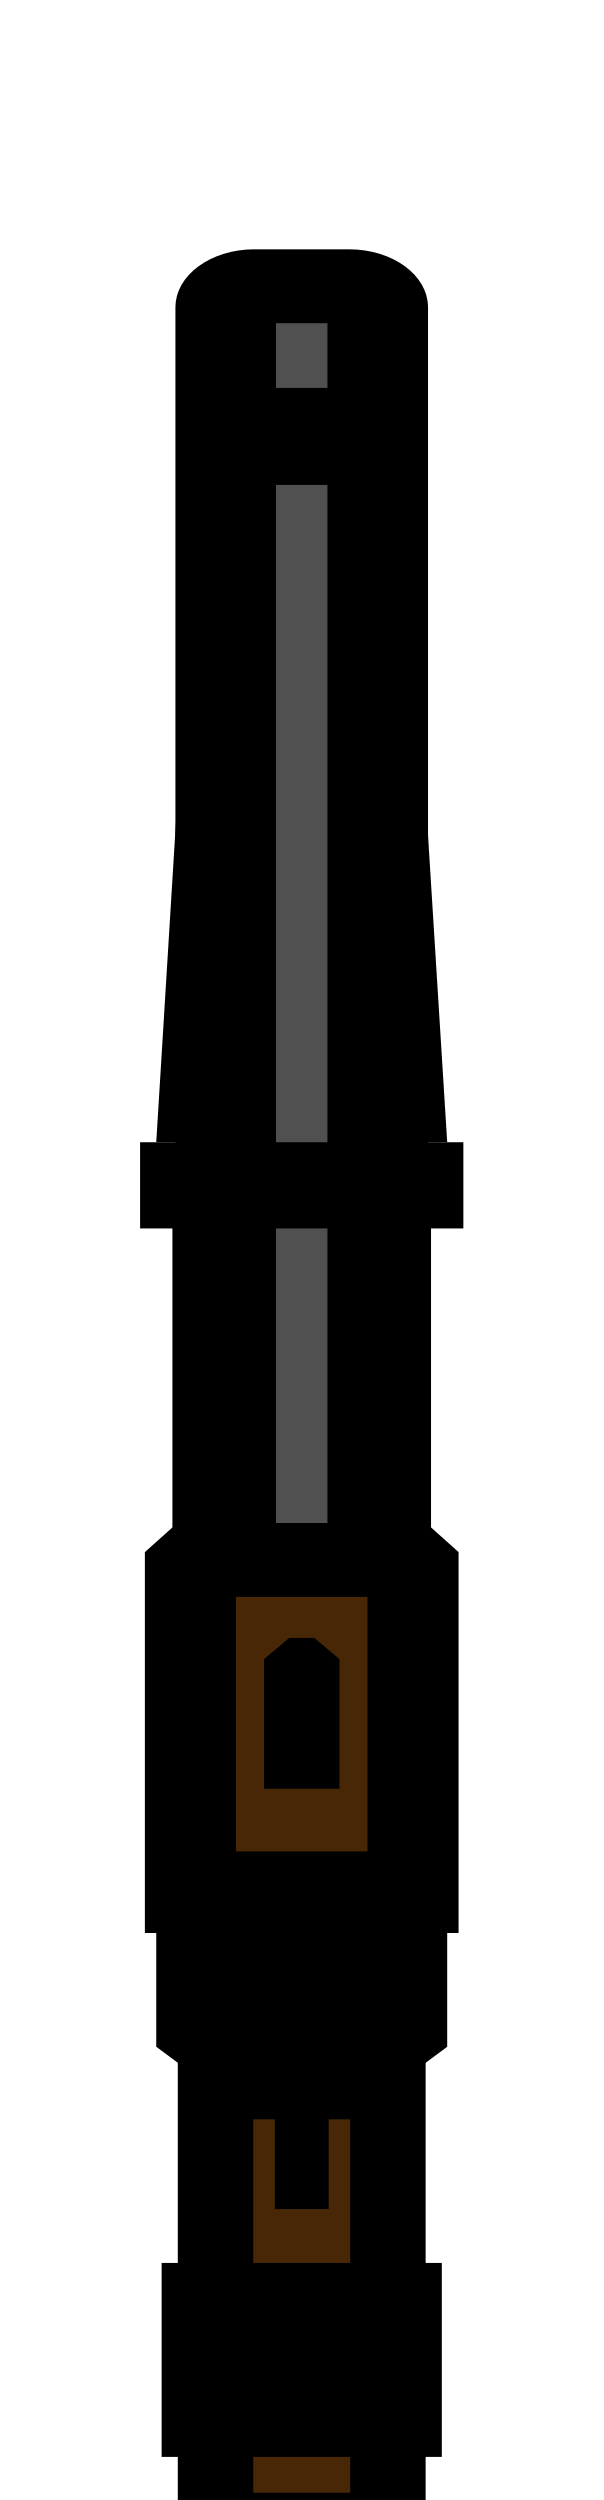
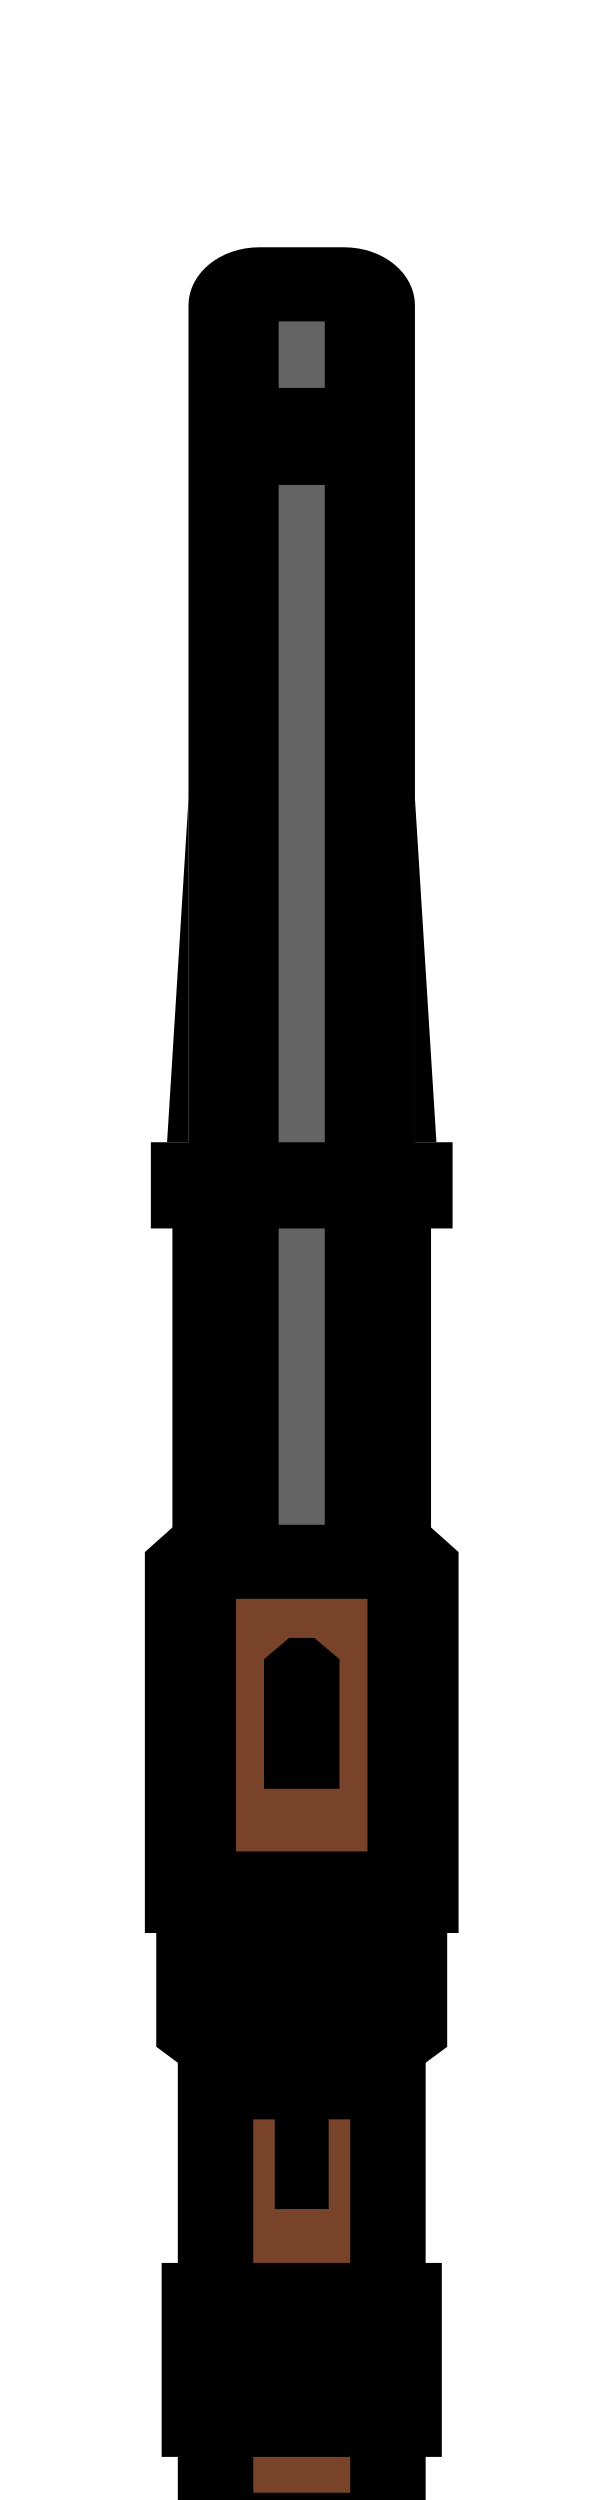
<svg xmlns="http://www.w3.org/2000/svg" width="56" height="232" version="1.1" id="svg854">
  <defs id="defs850">
    </defs>
  <rect style="fill:#000000;fill-opacity:1;stroke:none;stroke-width:4;stroke-linecap:round" id="rect1" width="24" height="30" x="16" y="112" />
-   <path style="fill:#472706;fill-opacity:1;stroke:#000000;stroke-width:10.994;stroke-linecap:round;stroke-dasharray:none;stroke-opacity:1" id="rect48" width="26.862" height="46.557" x="434.774" y="622.484" d="m 437.774,622.484 h 20.862 l 3,3 v 43.557 h -26.862 v -43.557 z" transform="matrix(0.7689833,0,0,0.6885936,-316.662,-285.1019)" />
-   <rect style="fill:#472706;fill-opacity:1;stroke:#000000;stroke-width:7;stroke-linecap:round;stroke-dasharray:none;stroke-opacity:1" id="rect48-7" width="16" height="41.647" x="20" y="193.177" />
+   <path style="fill:#784329;fill-opacity:1;stroke:#000000;stroke-width:10.994;stroke-linecap:round;stroke-dasharray:none;stroke-opacity:1" id="rect48" width="26.862" height="46.557" x="434.774" y="622.484" d="m 437.774,622.484 h 20.862 l 3,3 v 43.557 h -26.862 v -43.557 z" transform="matrix(0.7689833,0,0,0.6885936,-316.662,-285.1019)" />
+   <rect style="fill:#784329;fill-opacity:1;stroke:#000000;stroke-width:7;stroke-linecap:round;stroke-dasharray:none;stroke-opacity:1" id="rect48-7" width="16" height="41.647" x="20" y="193.177" />
  <path style="fill:#000000;fill-opacity:1;stroke:none;stroke-width:10.593;stroke-linecap:round;stroke-dasharray:none;stroke-opacity:1" id="rect49" width="38.366" height="34.194" x="423.022" y="655.918" d="m 423.022,655.918 h 38.366 v 31.194 l -3,3 h -32.366 l -3,-3 z" transform="matrix(0.7037484,0,0,0.5225872,-283.2009,-169.1361)" />
  <rect style="fill:#000000;fill-opacity:1;stroke:none;stroke-width:4.647;stroke-linecap:round;stroke-dasharray:none;stroke-opacity:1" id="rect50" width="5" height="10" x="25.5" y="195" />
-   <path style="fill:#505050;fill-opacity:1;stroke:#000000;stroke-width:10.549;stroke-linecap:round;stroke-dasharray:none;stroke-opacity:1" id="rect51" width="15.942" height="181.859" x="434.234" y="441.279" d="m 437.234,441.279 9.942,0 a 3,3 45 0 1 3,3 V 623.138 H 434.234 V 444.279 a 3,3 135 0 1 3,-3 z" transform="matrix(0.8849387,0,0,0.649944,-363.3241,-260.2425)" />
+   <path style="fill:#646464;fill-opacity:1;stroke:#000000;stroke-width:10.549;stroke-linecap:round;stroke-dasharray:none;stroke-opacity:1" id="rect51" width="15.942" height="181.859" x="434.234" y="441.279" d="m 437.234,441.279 9.942,0 a 3,3 45 0 1 3,3 V 623.138 H 434.234 V 444.279 a 3,3 135 0 1 3,-3 z" transform="matrix(0.7933763,0,0,0.6518941,-322.8348,-261.2804)" />
  <rect style="fill:#000000;fill-opacity:1;stroke:none;stroke-width:3.742;stroke-linecap:round;stroke-dasharray:none;stroke-opacity:1" id="rect54" width="6.214" height="9" x="24.893" y="36" />
-   <rect style="fill:#000000;fill-opacity:1;stroke:none;stroke-width:3.742;stroke-linecap:round;stroke-dasharray:none;stroke-opacity:1" id="rect55" width="30" height="8" x="13" y="106" />
+   <rect style="fill:#000000;fill-opacity:1;stroke:none;stroke-width:3.615;stroke-linecap:round;stroke-dasharray:none;stroke-opacity:1" id="rect55" width="28" height="8" x="14" y="106" />
  <path style="fill:#000000;fill-opacity:1;stroke:none;stroke-width:5.232;stroke-linecap:round;stroke-dasharray:none;stroke-opacity:1" id="rect56" width="8.988" height="21.314" x="437.711" y="627.106" d="m 440.711,627.106 h 2.988 l 3,3 v 18.314 h -8.988 v -18.314 z" transform="matrix(0.7788152,0,0,0.6568321,-316.3958,-259.9036)" />
  <rect style="fill:#000000;stroke-width:6.016;stroke-linecap:round" id="rect5" width="26" height="18" x="15" y="210" />
-   <path style="fill:#000000;stroke-width:5.802;stroke-linecap:round" d="m 39.5,74 2,31.999 -2,6.5e-4 z" id="path2" />
-   <path style="fill:#000000;stroke-width:5.802;stroke-linecap:round" d="M 16.494,73.572 14.5,105.999 16.494,106 Z" id="path2-5" />
+   <path style="fill:#000000;stroke-width:5.802;stroke-linecap:round" d="m 38.5,74 2,31.999 -2,6.5e-4 z" id="path2" />
+   <path style="fill:#000000;stroke-width:5.773;stroke-linecap:round" d="M 17.503,74 15.503,105.999 17.503,106 Z" id="path2-5" />
</svg>
